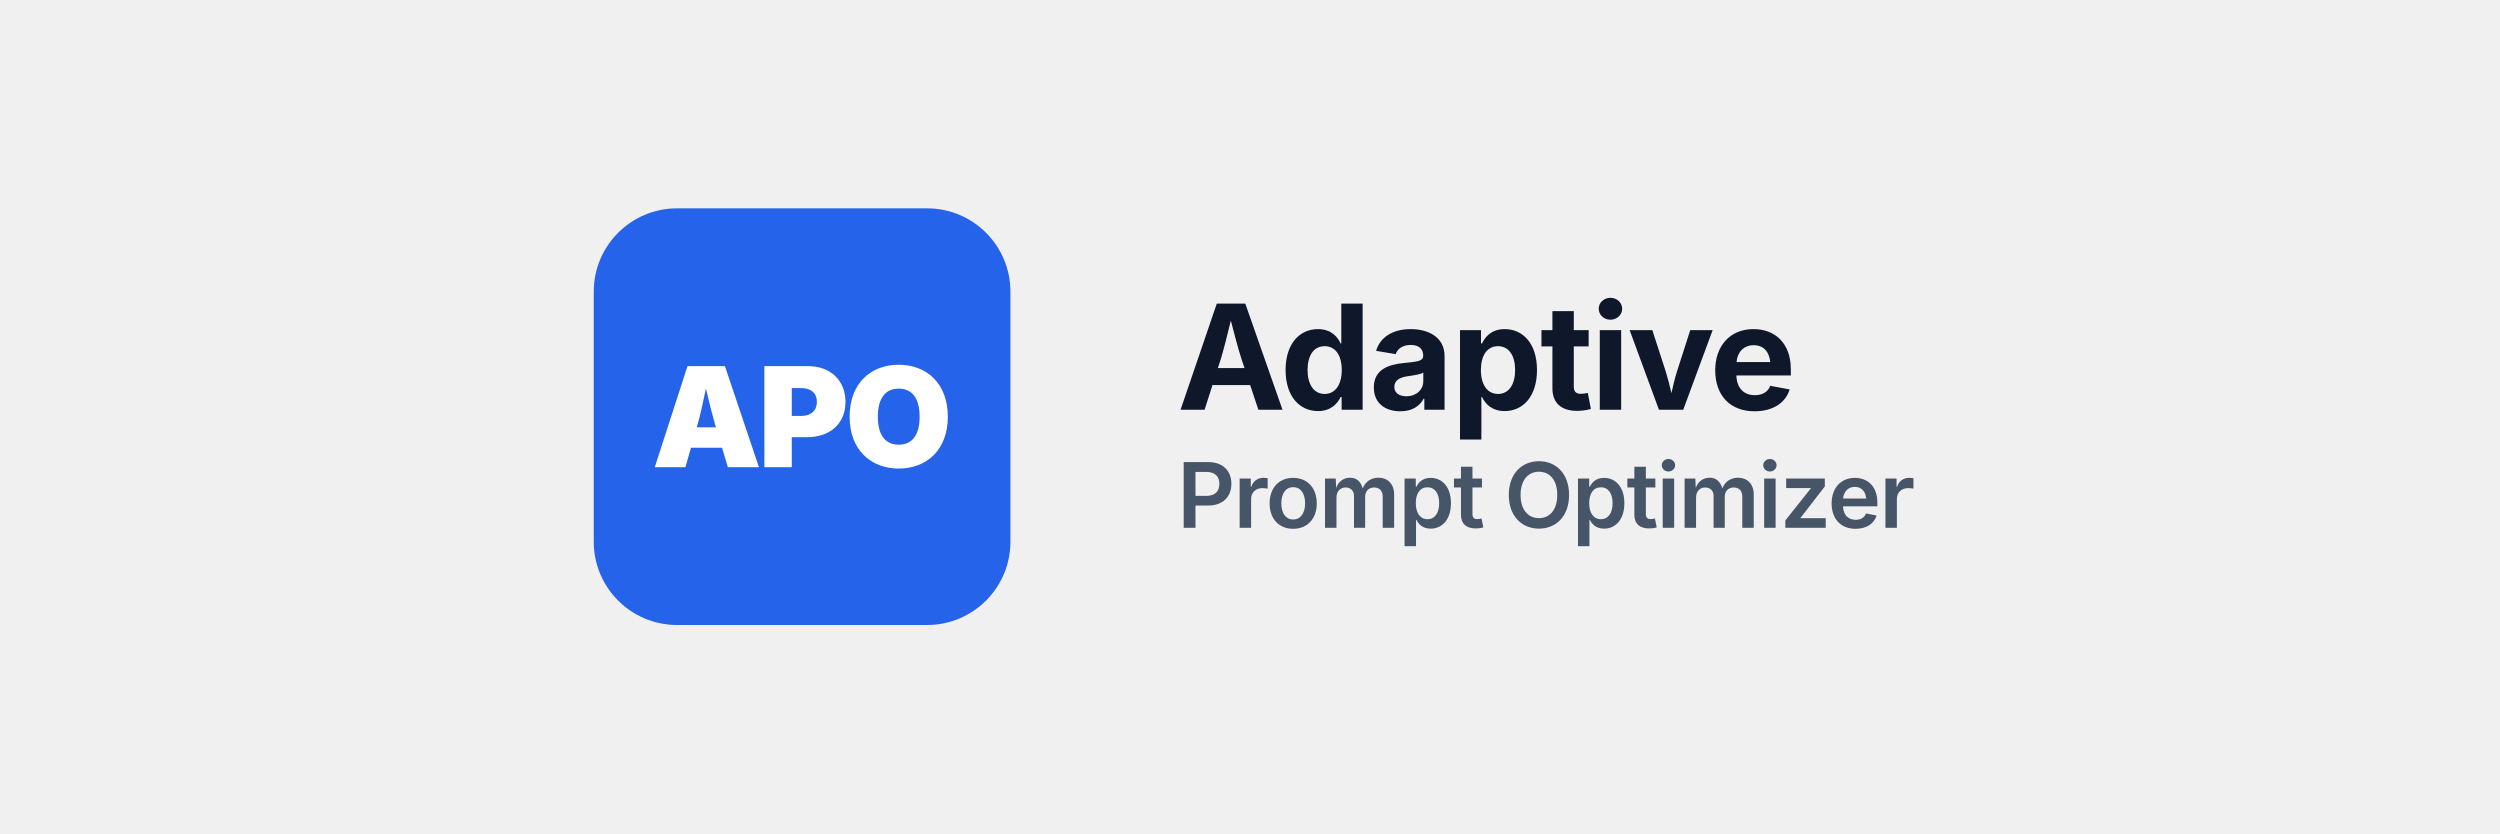
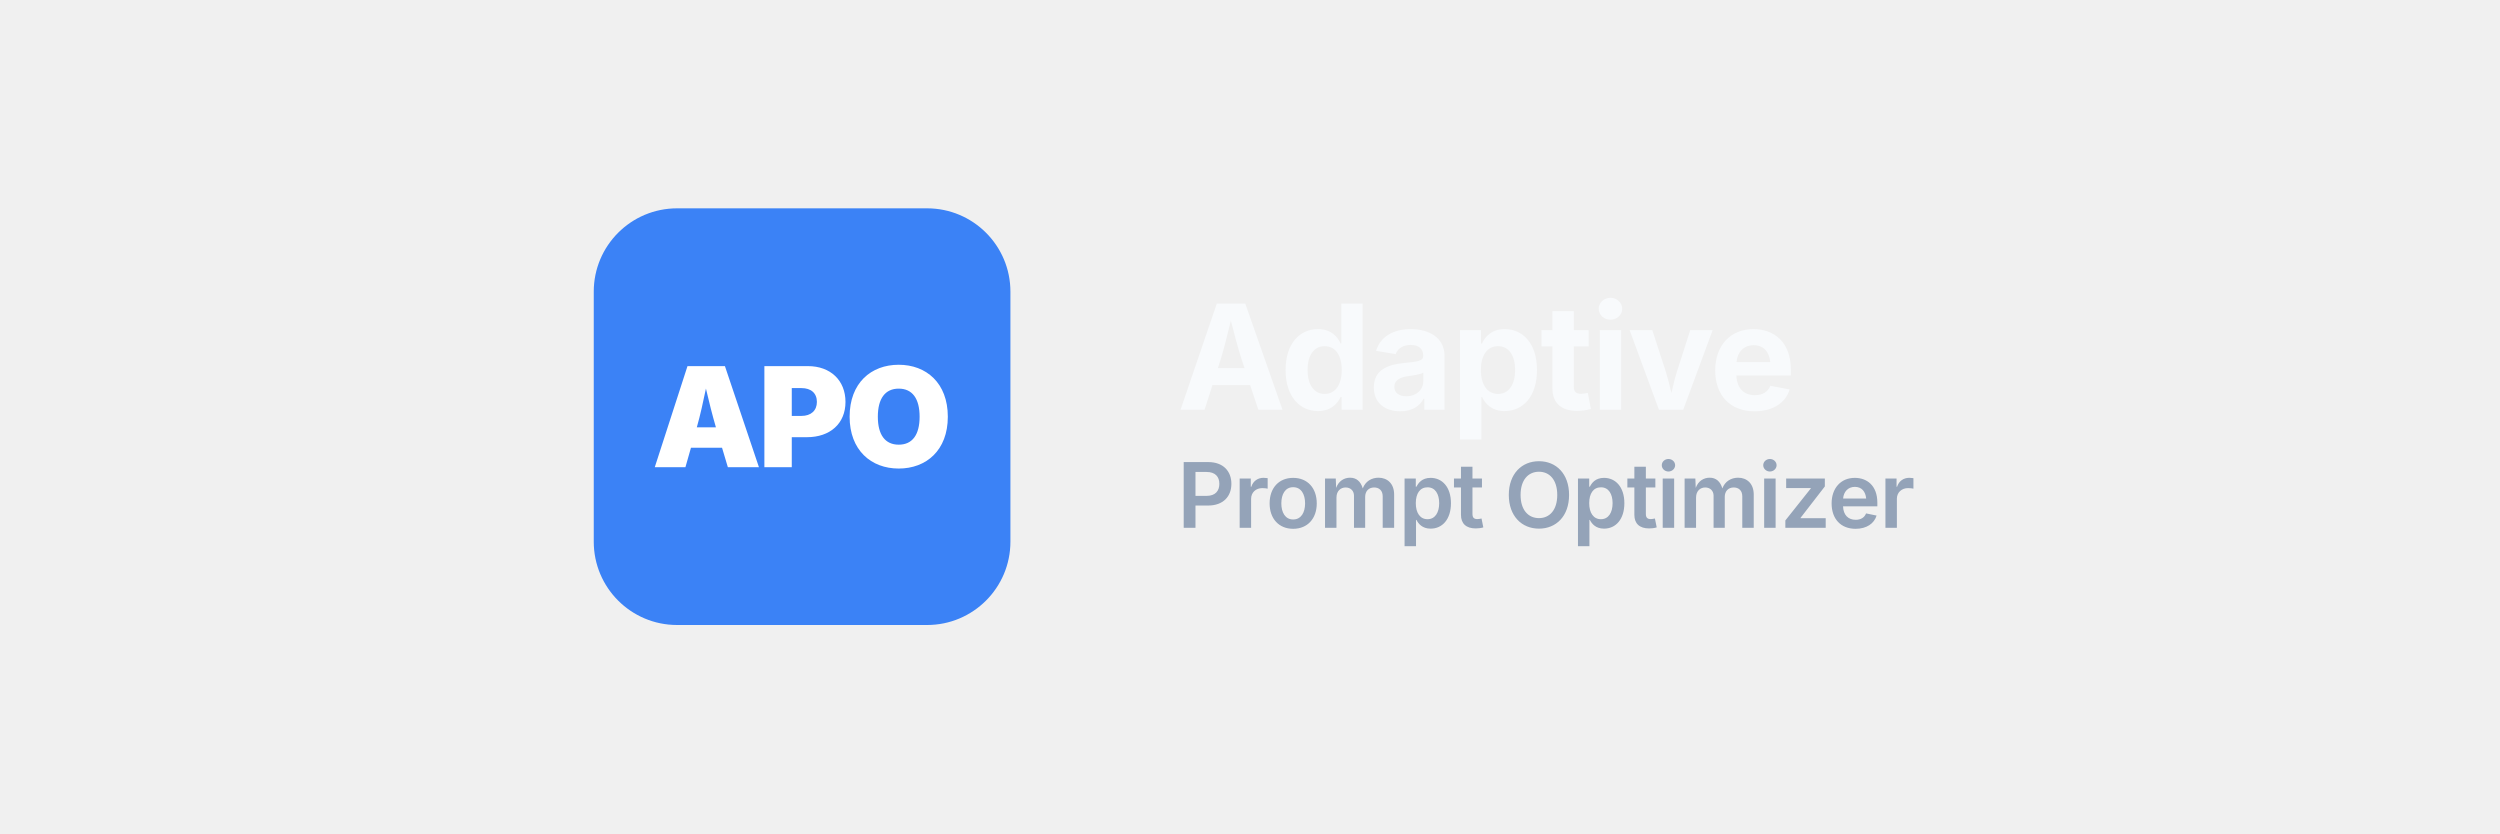
<svg xmlns="http://www.w3.org/2000/svg" width="720" height="240" viewBox="0 0 720 240">
  <rect width="720" height="240" fill="none" />
  <g transform="translate(360,120)" text-rendering="geometricPrecision">
-     <rect x="-189" y="-60" width="120" height="120" rx="24" fill="#2563EB" />
+     <rect x="-189" y="-60" width="120" height="120" rx="24" fill="#3B82F6" />
    <text x="-129" y="0" text-anchor="middle" dominant-baseline="central" font-family="Inter, -apple-system, system-ui, BlinkMacSystemFont, 'Segoe UI', Roboto, Helvetica, Arial, sans-serif" font-weight="900" font-size="40" letter-spacing="-1.2" fill="#FFFFFF">APO</text>
    <g transform="translate(-21,6)">
-       <text x="0" y="-8" font-family="Inter, -apple-system, system-ui, BlinkMacSystemFont, 'Segoe UI', Roboto, Helvetica, Arial, sans-serif" font-weight="700" font-size="42" letter-spacing="-0.8" fill="#0F172A">Adaptive</text>
-       <text x="0" y="26" font-family="Inter, -apple-system, system-ui, BlinkMacSystemFont, 'Segoe UI', Roboto, Helvetica, Arial, sans-serif" font-weight="600" font-size="26" letter-spacing="-0.5" fill="#475569">Prompt Optimizer</text>
+       <text x="0" y="-8" font-family="Inter, -apple-system, system-ui, BlinkMacSystemFont, 'Segoe UI', Roboto, Helvetica, Arial, sans-serif" font-weight="700" font-size="42" letter-spacing="-0.8" fill="#F8FAFC">Adaptive</text>
+       <text x="0" y="26" font-family="Inter, -apple-system, system-ui, BlinkMacSystemFont, 'Segoe UI', Roboto, Helvetica, Arial, sans-serif" font-weight="600" font-size="26" letter-spacing="-0.5" fill="#94A3B8">Prompt Optimizer</text>
    </g>
  </g>
</svg>
